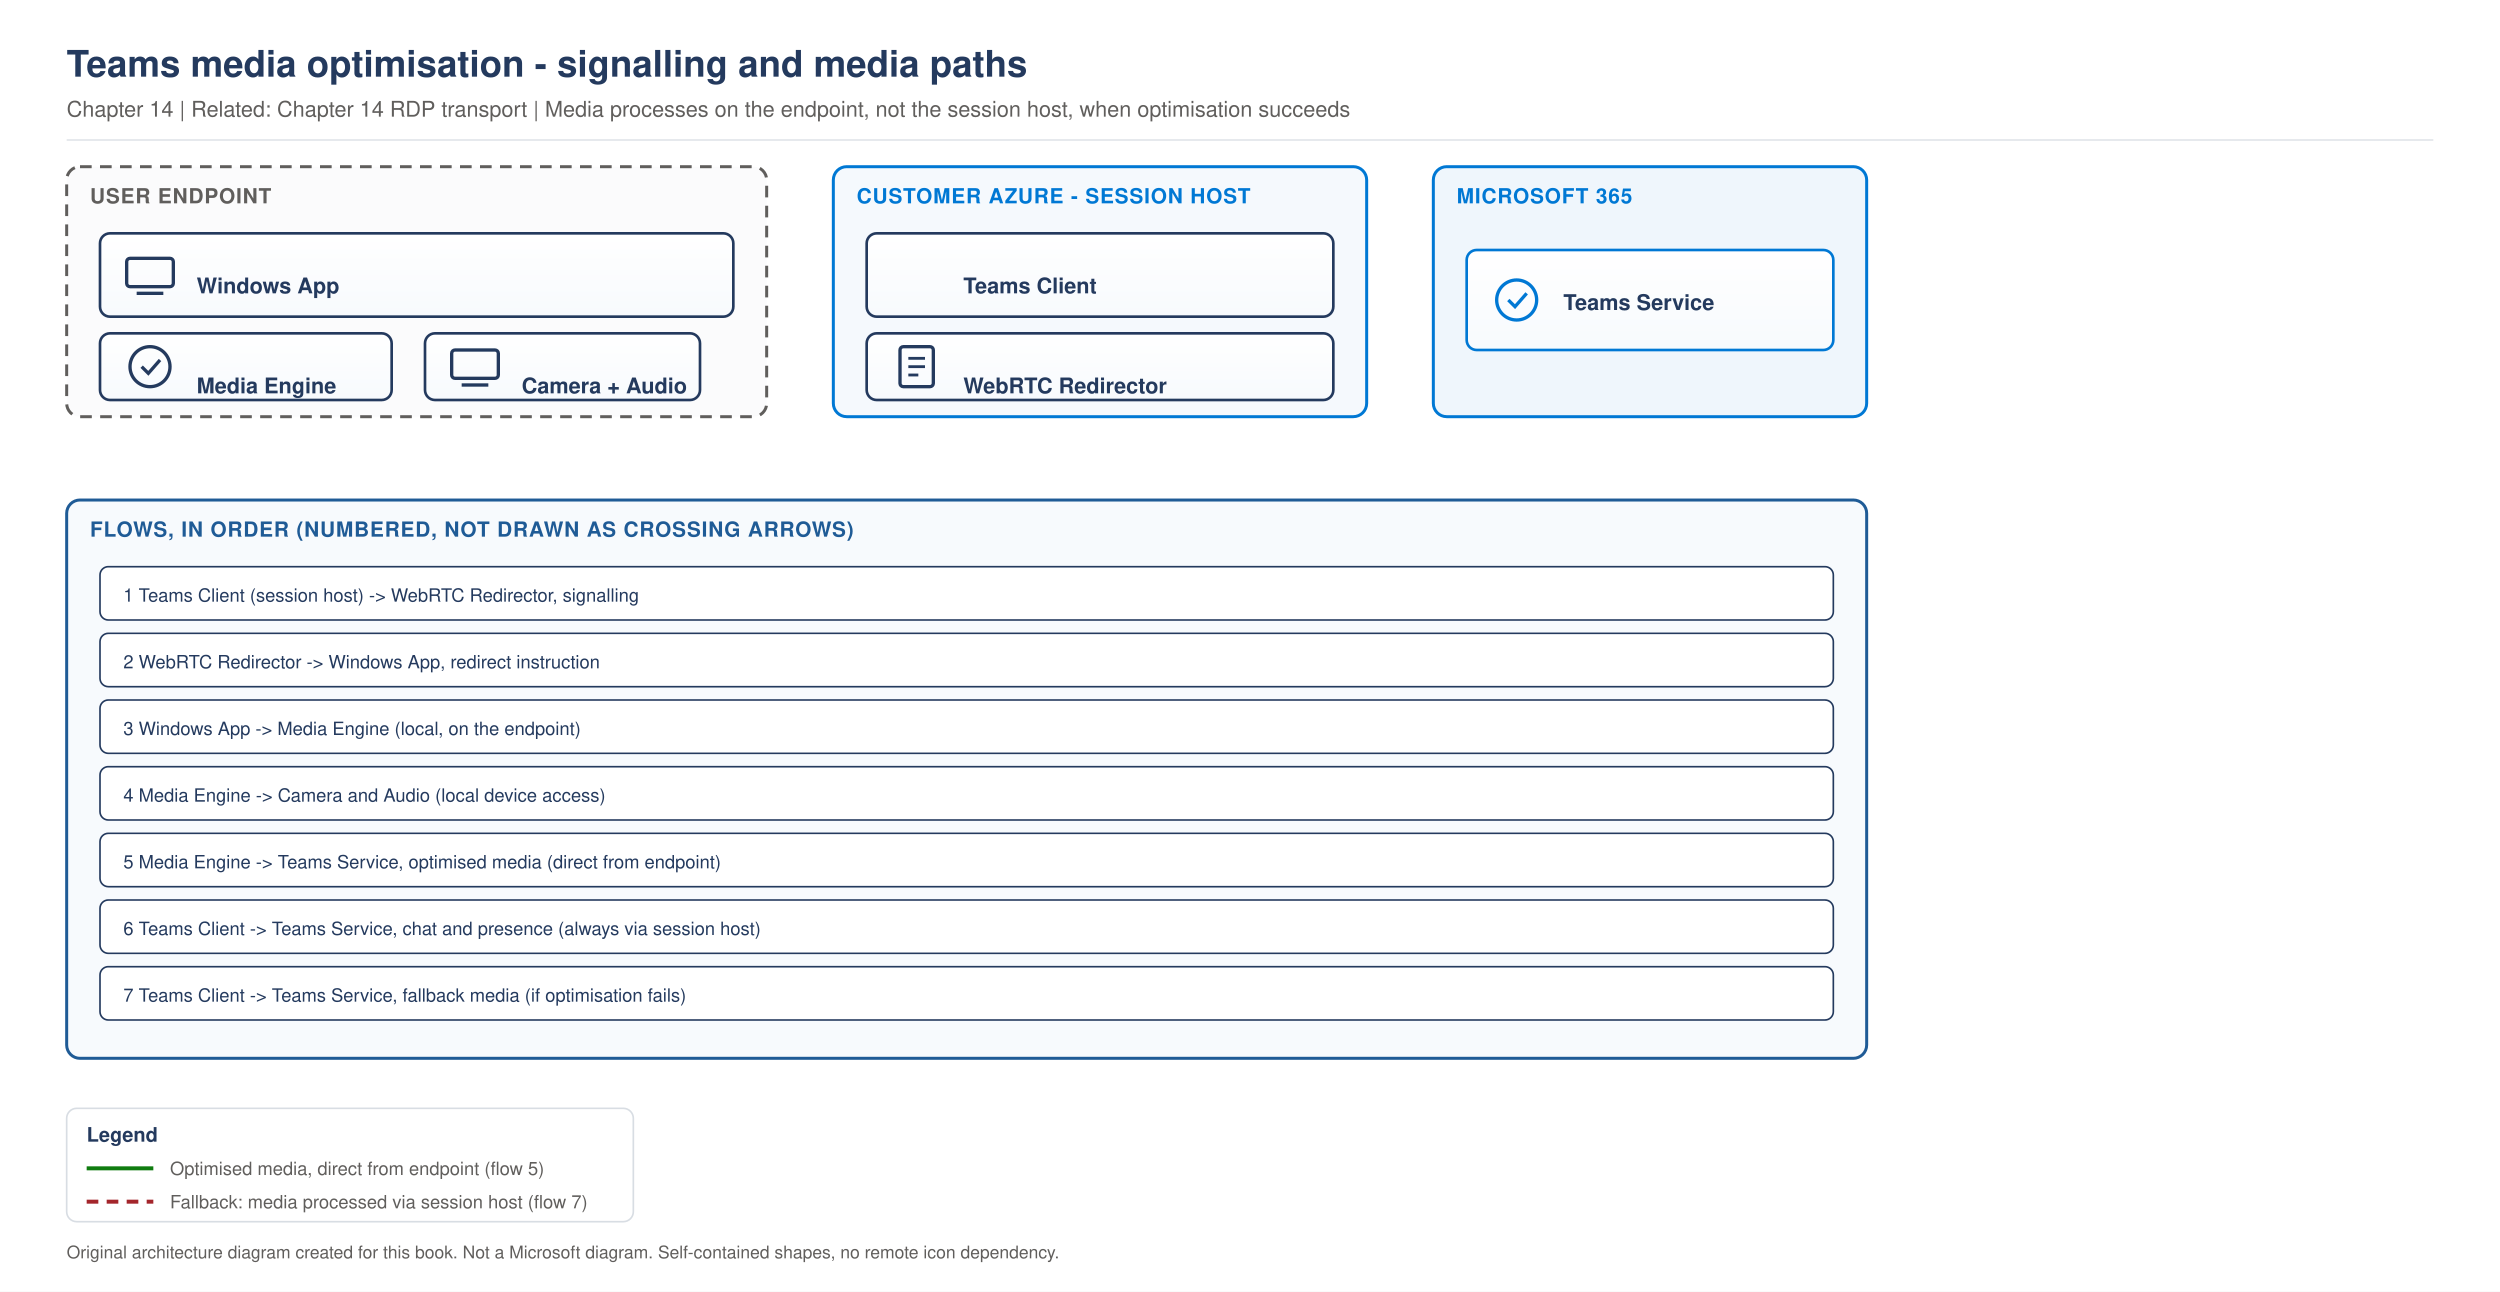
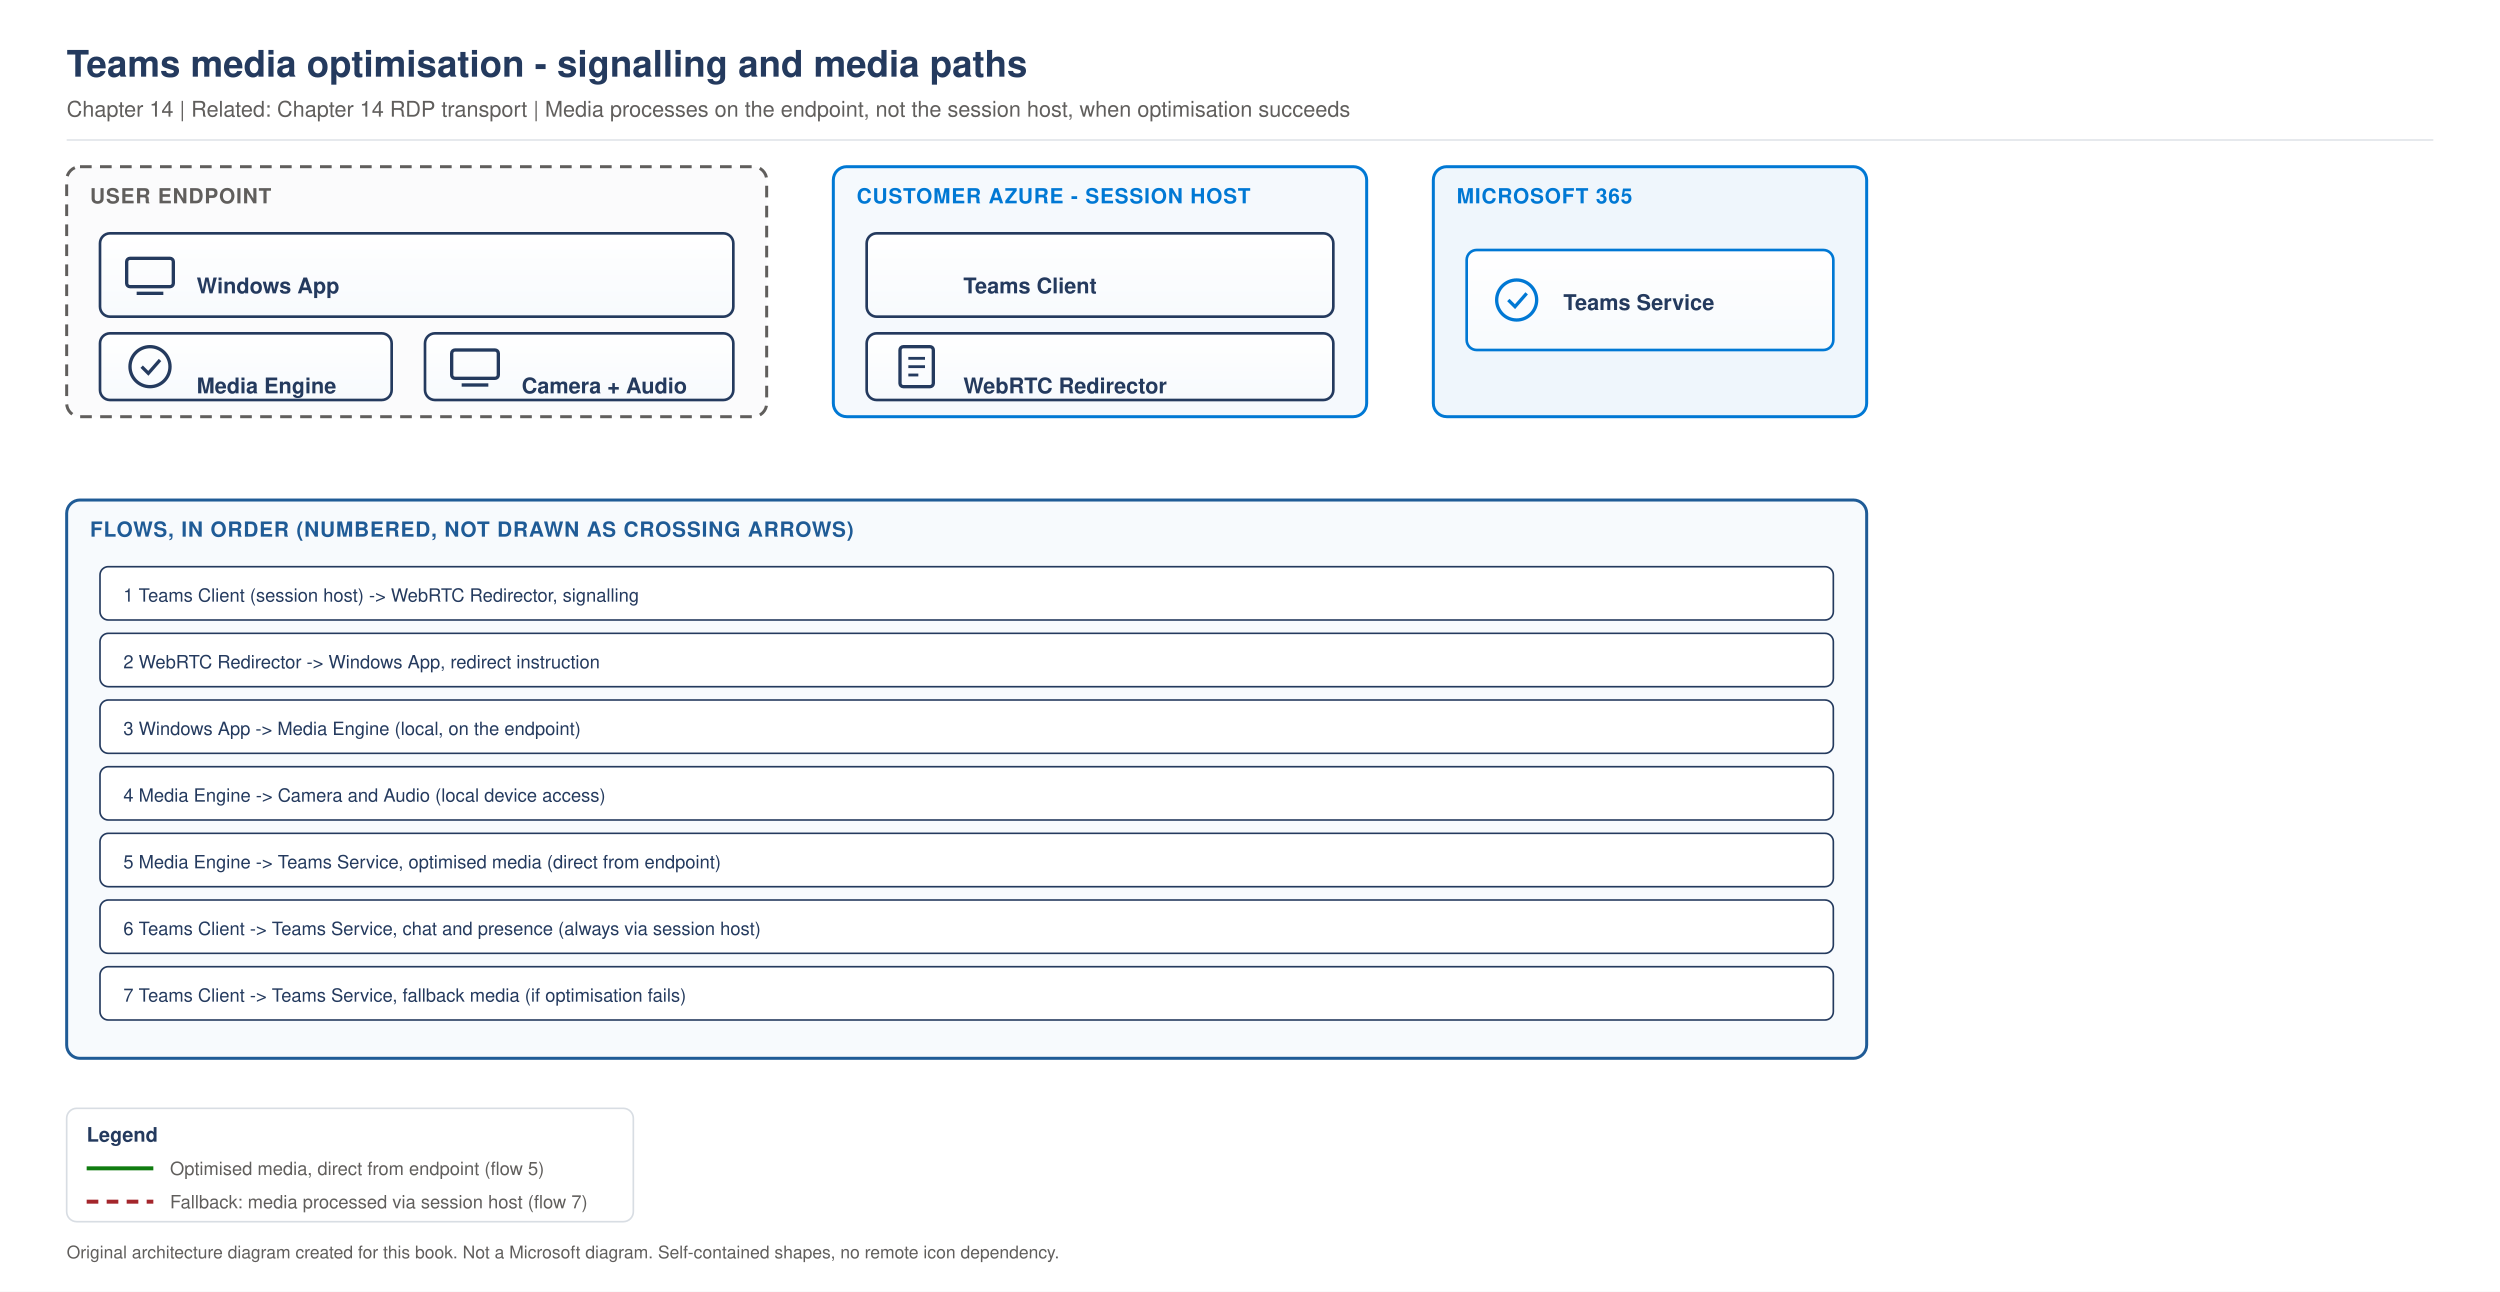
<svg xmlns="http://www.w3.org/2000/svg" width="1500" height="775" viewBox="0 0 1500 775" font-family="Segoe UI,Helvetica,Arial,sans-serif">
  <defs>
    <marker id="a" viewBox="0 0 10 10" refX="9" refY="5" markerWidth="7" markerHeight="7" orient="auto-start-reverse">
      <path d="M0,0 L10,5 L0,10 z" fill="#243A5E" />
    </marker>
    <marker id="ag" viewBox="0 0 10 10" refX="9" refY="5" markerWidth="7" markerHeight="7" orient="auto-start-reverse">
      <path d="M0,0 L10,5 L0,10 z" fill="#107C10" />
    </marker>
    <marker id="ar" viewBox="0 0 10 10" refX="9" refY="5" markerWidth="7" markerHeight="7" orient="auto-start-reverse">
      <path d="M0,0 L10,5 L0,10 z" fill="#A4262C" />
    </marker>
    <linearGradient id="tile" x1="0" y1="0" x2="0" y2="1">
      <stop offset="0" stop-color="#FFFFFF" />
      <stop offset="1" stop-color="#F7FAFD" />
    </linearGradient>
  </defs>
  <rect width="1500" height="775" fill="#FFFFFF" />
  <text x="40" y="46" font-size="22" font-weight="600" fill="#243A5E">Teams media optimisation - signalling and media paths</text>
  <text x="40" y="70" font-size="13" fill="#605E5C">Chapter 14 | Related: Chapter 14 RDP transport | Media processes on the endpoint, not the session host, when optimisation succeeds</text>
  <line x1="40" y1="84" x2="1460" y2="84" stroke="#E1E5EA" />
  <rect x="40" y="100" width="420" height="150" rx="8" fill="#FBFBFC" stroke="#605E5C" stroke-width="1.8" stroke-dasharray="7 5" />
  <text x="54" y="122" font-size="12.5" font-weight="700" fill="#605E5C" letter-spacing="0.5">USER ENDPOINT</text>
  <g>
    <rect x="60" y="140" width="380" height="50" rx="6" fill="url(#tile)" stroke="#243A5E" stroke-width="1.6" />
    <rect x="76" y="155.0" width="28" height="17" rx="2" fill="none" stroke="#243A5E" stroke-width="2" />
    <path d="M82,176.0 h16" stroke="#243A5E" stroke-width="2" />
    <text x="118" y="176" font-size="13" font-weight="600" fill="#243A5E">Windows App</text>
  </g>
  <g>
    <rect x="60" y="200" width="175" height="40" rx="6" fill="url(#tile)" stroke="#243A5E" stroke-width="1.6" />
    <circle cx="90" cy="220.0" r="12" fill="none" stroke="#243A5E" stroke-width="2" />
    <path d="M85,220.0 l4,4 l7,-8" fill="none" stroke="#243A5E" stroke-width="2" />
    <text x="118" y="236" font-size="13" font-weight="600" fill="#243A5E">Media Engine</text>
  </g>
  <g>
-     <rect x="255" y="200" width="165" height="40" rx="6" fill="url(#tile)" stroke="#243A5E" stroke-width="1.6" />
+     <rect x="255" y="200" width="185" height="40" rx="6" fill="url(#tile)" stroke="#243A5E" stroke-width="1.6" />
    <rect x="271" y="210.0" width="28" height="17" rx="2" fill="none" stroke="#243A5E" stroke-width="2" />
    <path d="M277,231.0 h16" stroke="#243A5E" stroke-width="2" />
    <text x="313" y="236" font-size="13" font-weight="600" fill="#243A5E">Camera + Audio</text>
  </g>
  <rect x="500" y="100" width="320" height="150" rx="8" fill="#F5F9FD" stroke="#0078D4" stroke-width="1.8" />
  <text x="514" y="122" font-size="12.5" font-weight="700" fill="#0078D4" letter-spacing="0.5">CUSTOMER AZURE - SESSION HOST</text>
  <g>
    <rect x="520" y="140" width="280" height="50" rx="6" fill="url(#tile)" stroke="#243A5E" stroke-width="1.6" />
    <text x="578" y="176" font-size="13" font-weight="600" fill="#243A5E">Teams Client</text>
  </g>
  <g>
    <rect x="520" y="200" width="280" height="40" rx="6" fill="url(#tile)" stroke="#243A5E" stroke-width="1.6" />
    <rect x="540" y="208.0" width="20" height="24" rx="2" fill="none" stroke="#243A5E" stroke-width="2" />
    <path d="M545,215.0 h10 M545,220.0 h10 M545,225.0 h6" stroke="#243A5E" stroke-width="1.7" />
    <text x="578" y="236" font-size="13" font-weight="600" fill="#243A5E">WebRTC Redirector</text>
  </g>
  <rect x="860" y="100" width="260" height="150" rx="8" fill="#EFF6FC" stroke="#0078D4" stroke-width="1.8" />
  <text x="874" y="122" font-size="12.5" font-weight="700" fill="#0078D4" letter-spacing="0.5">MICROSOFT 365</text>
  <g>
    <rect x="880" y="150" width="220" height="60" rx="6" fill="url(#tile)" stroke="#0078D4" stroke-width="1.6" />
    <circle cx="910" cy="180.0" r="12" fill="none" stroke="#0078D4" stroke-width="2" />
    <path d="M905,180.0 l4,4 l7,-8" fill="none" stroke="#0078D4" stroke-width="2" />
    <text x="938" y="186" font-size="13" font-weight="600" fill="#243A5E">Teams Service</text>
  </g>
  <rect x="40" y="300" width="1080" height="335" rx="8" fill="#F7FAFD" stroke="#1F5B96" stroke-width="1.8" />
  <text x="54" y="322" font-size="12.5" font-weight="700" fill="#1F5B96" letter-spacing="0.5">FLOWS, IN ORDER (NUMBERED, NOT DRAWN AS CROSSING ARROWS)</text>
  <rect x="60" y="340" width="1040" height="32" rx="5" fill="#FFFFFF" stroke="#243A5E" />
  <text x="74" y="361" font-size="11" fill="#243A5E">1  Teams Client (session host) -&gt; WebRTC Redirector, signalling</text>
  <rect x="60" y="380" width="1040" height="32" rx="5" fill="#FFFFFF" stroke="#243A5E" />
  <text x="74" y="401" font-size="11" fill="#243A5E">2  WebRTC Redirector -&gt; Windows App, redirect instruction</text>
  <rect x="60" y="420" width="1040" height="32" rx="5" fill="#FFFFFF" stroke="#243A5E" />
  <text x="74" y="441" font-size="11" fill="#243A5E">3  Windows App -&gt; Media Engine (local, on the endpoint)</text>
  <rect x="60" y="460" width="1040" height="32" rx="5" fill="#FFFFFF" stroke="#243A5E" />
  <text x="74" y="481" font-size="11" fill="#243A5E">4  Media Engine -&gt; Camera and Audio (local device access)</text>
  <rect x="60" y="500" width="1040" height="32" rx="5" fill="#FFFFFF" stroke="#243A5E" />
  <text x="74" y="521" font-size="11" fill="#243A5E">5  Media Engine -&gt; Teams Service, optimised media (direct from endpoint)</text>
  <rect x="60" y="540" width="1040" height="32" rx="5" fill="#FFFFFF" stroke="#243A5E" />
  <text x="74" y="561" font-size="11" fill="#243A5E">6  Teams Client -&gt; Teams Service, chat and presence (always via session host)</text>
  <rect x="60" y="580" width="1040" height="32" rx="5" fill="#FFFFFF" stroke="#243A5E" />
  <text x="74" y="601" font-size="11" fill="#243A5E">7  Teams Client -&gt; Teams Service, fallback media (if optimisation fails)</text>
  <rect x="40" y="665" width="340" height="68" rx="6" fill="#FFFFFF" stroke="#D8DDE3" />
  <text x="52" y="685" font-size="12" font-weight="700" fill="#243A5E">Legend</text>
  <path d="M52,701 L92,701" stroke="#107C10" stroke-width="2.4" />
  <text x="102" y="705" font-size="11" fill="#605E5C">Optimised media, direct from endpoint (flow 5)</text>
  <path d="M52,721 L92,721" stroke="#A4262C" stroke-width="2.4" stroke-dasharray="7 5" />
  <text x="102" y="725" font-size="11" fill="#605E5C">Fallback: media processed via session host (flow 7)</text>
  <text x="40" y="755" font-size="10.5" fill="#605E5C">Original architecture diagram created for this book. Not a Microsoft diagram. Self-contained shapes, no remote icon dependency.</text>
</svg>
